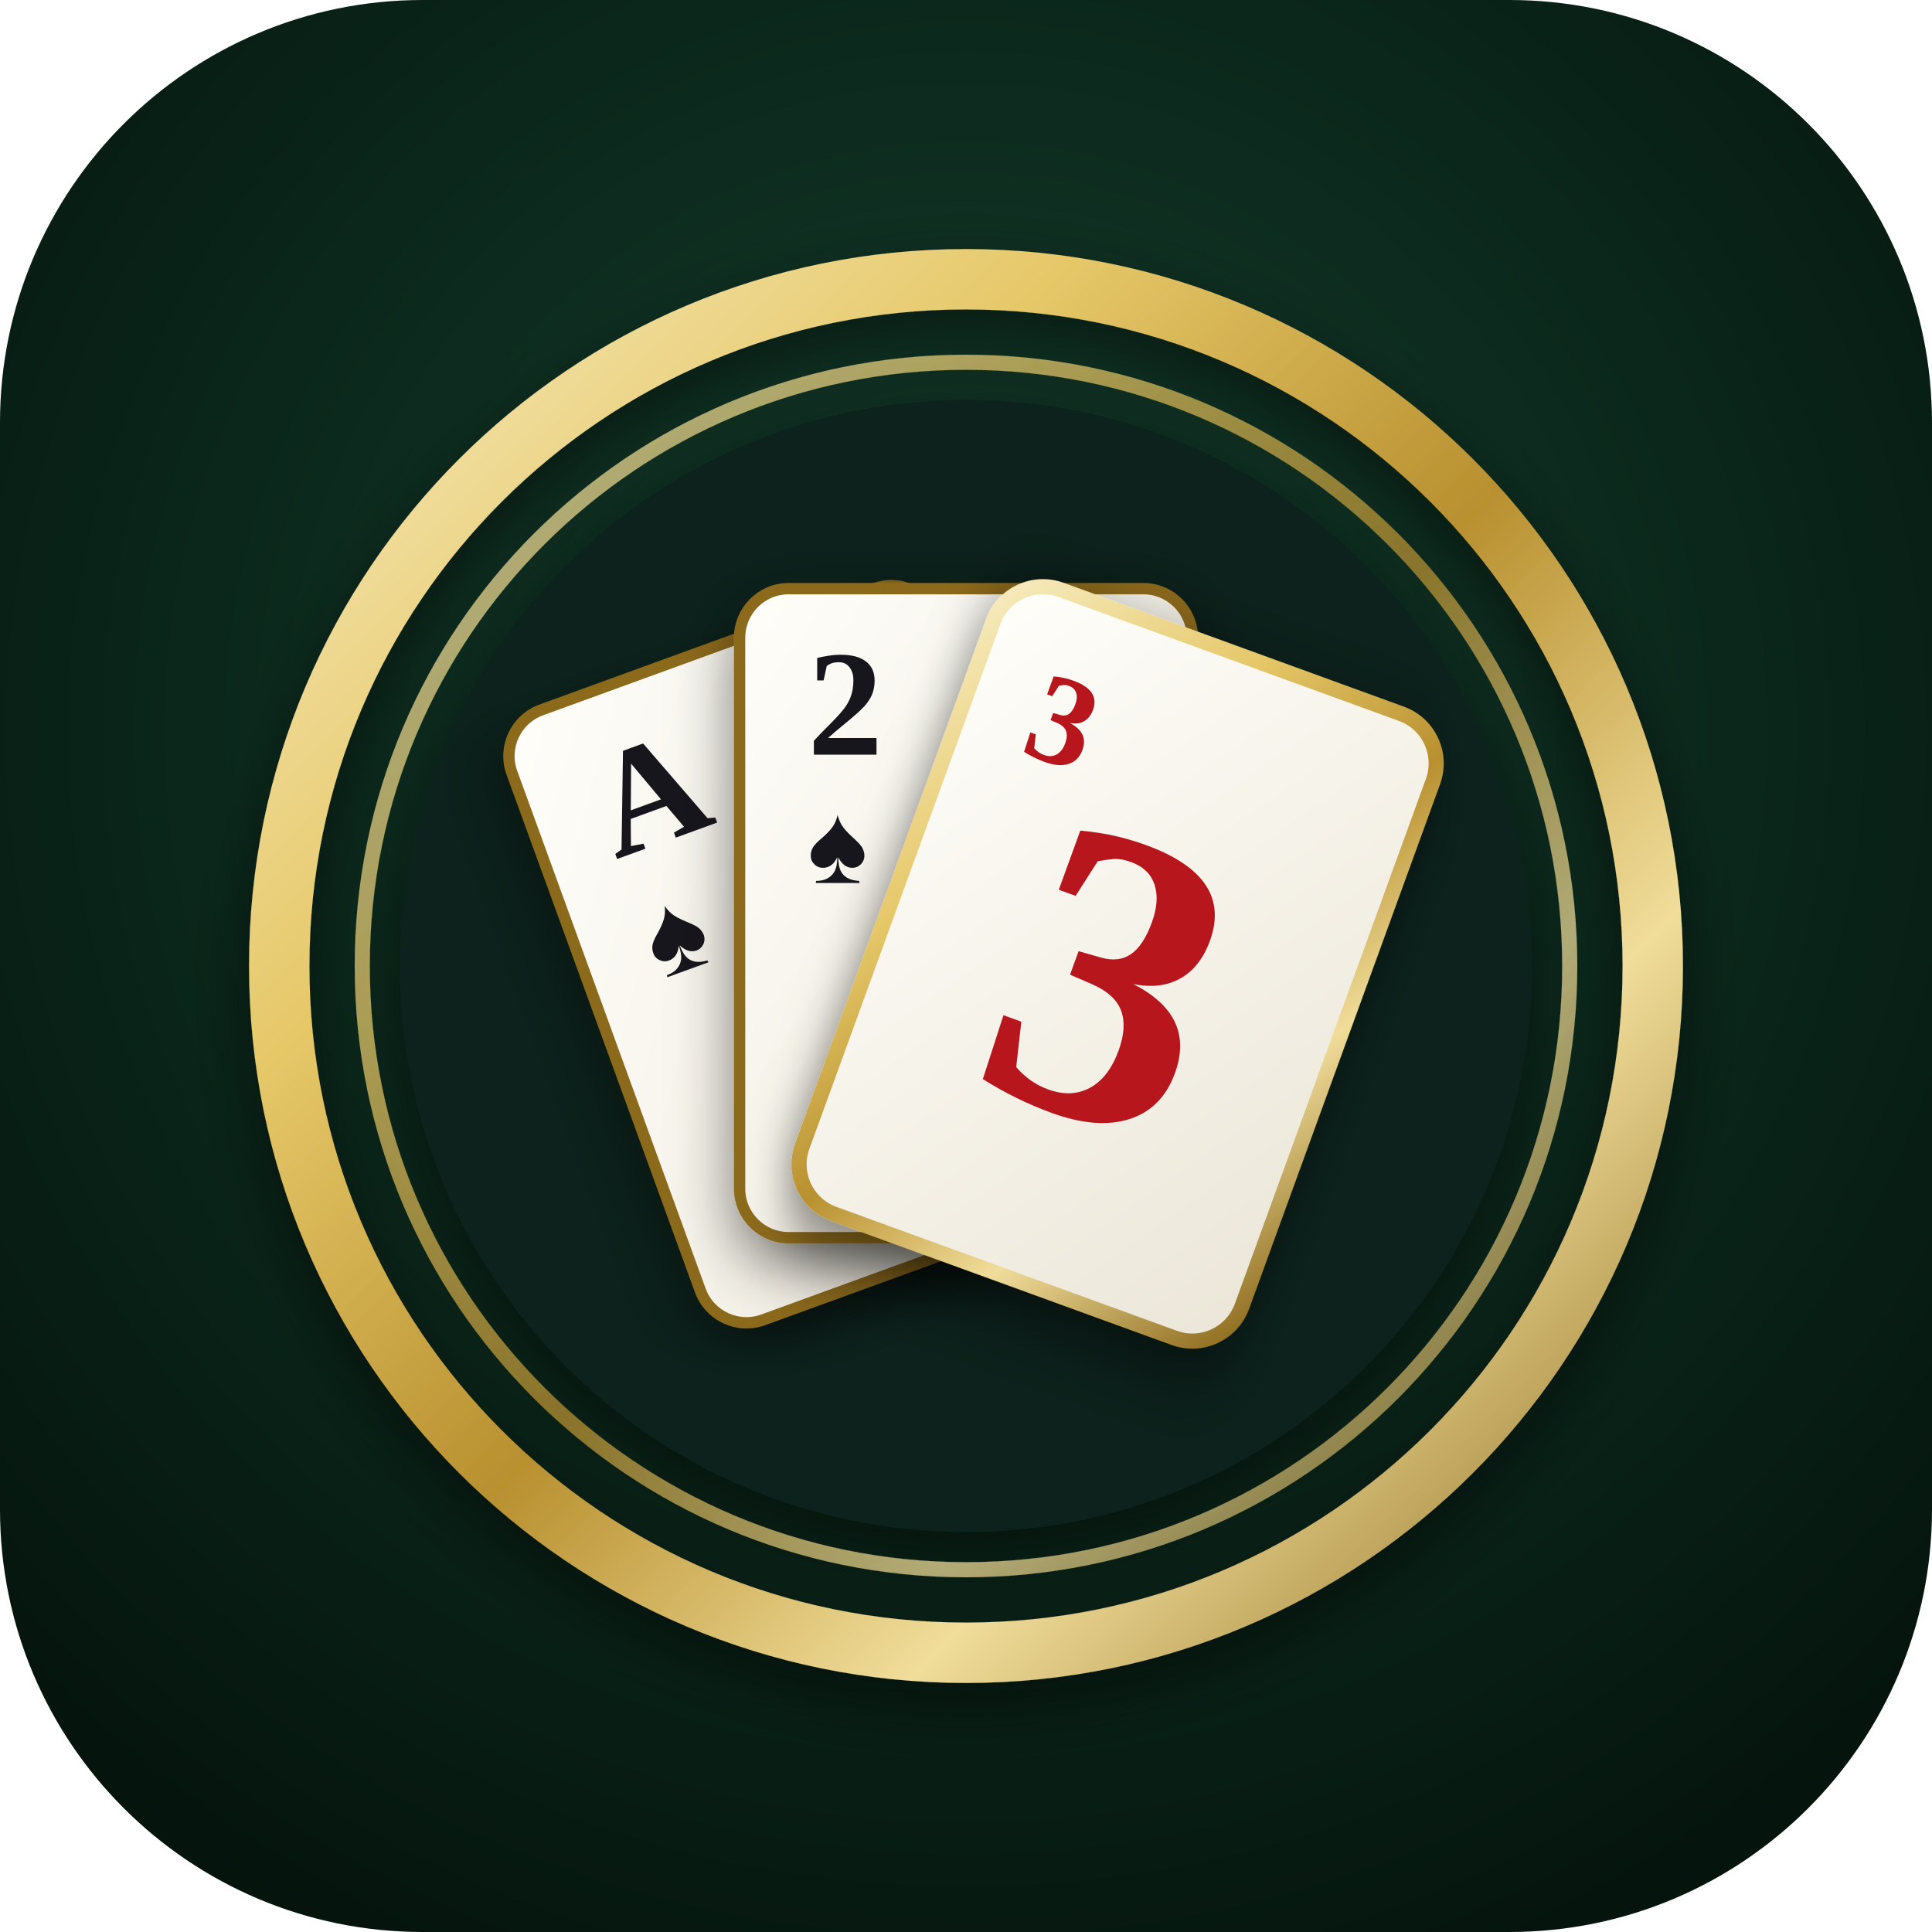
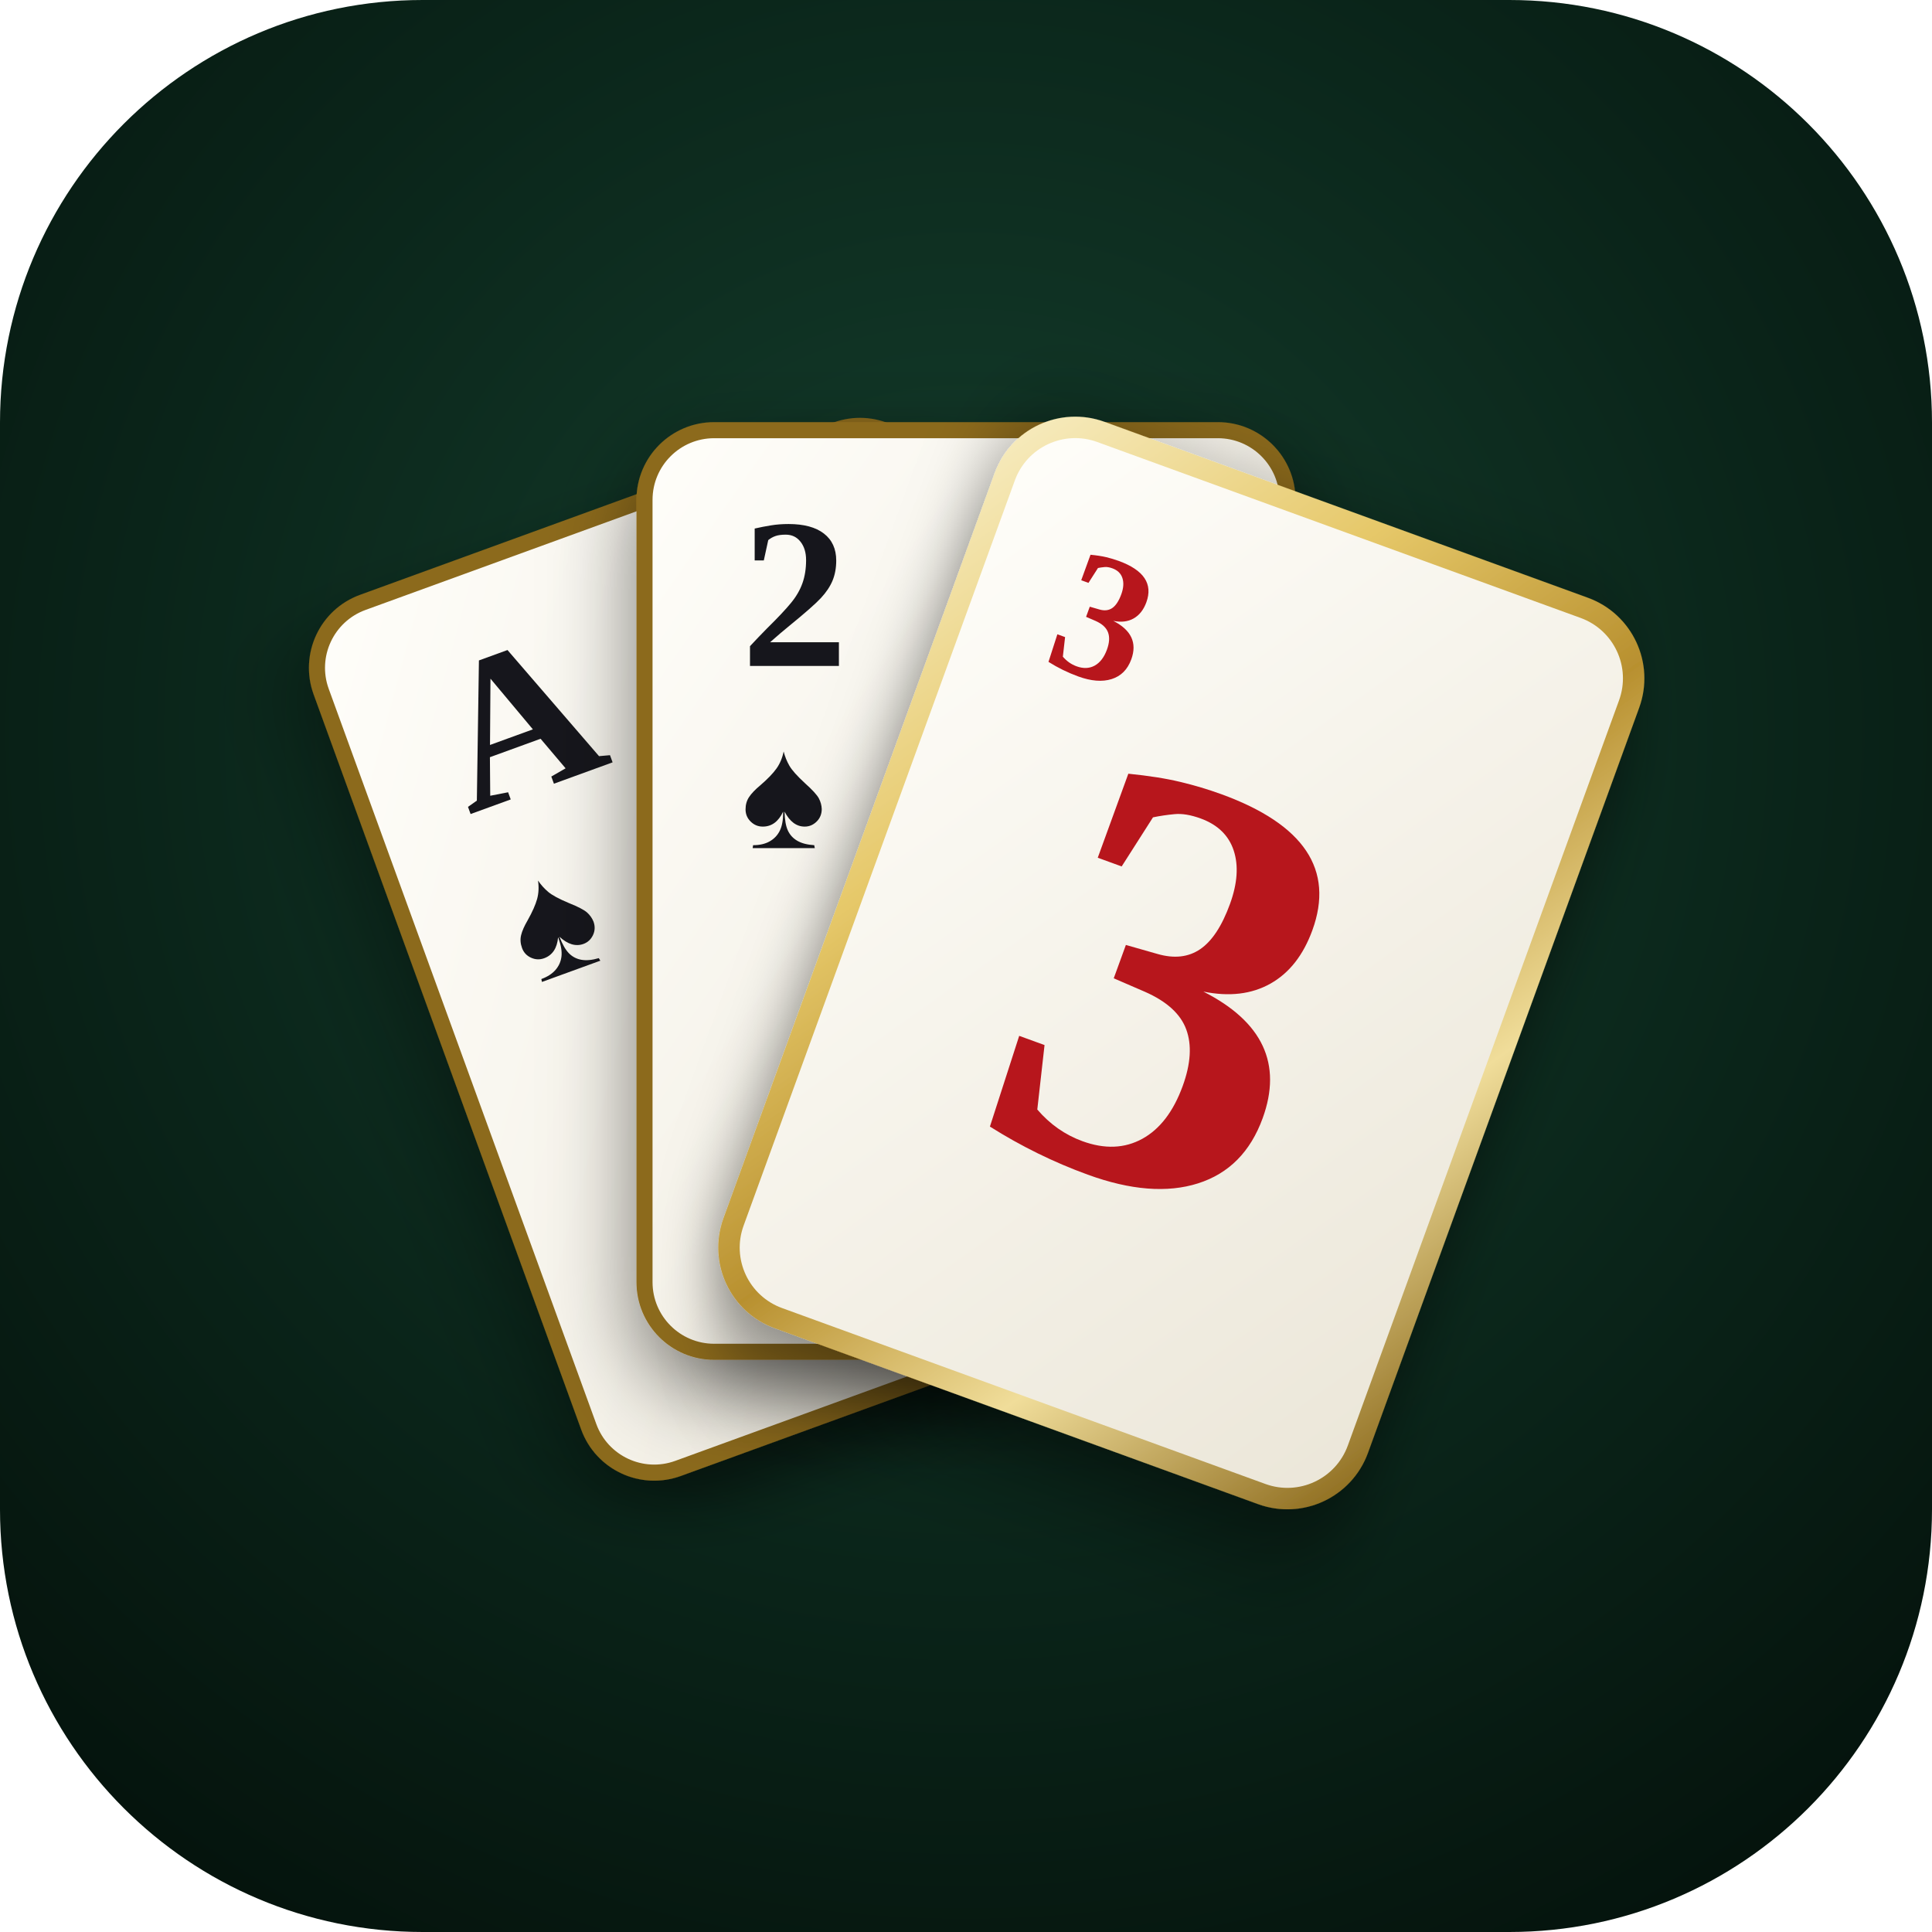
<svg xmlns="http://www.w3.org/2000/svg" viewBox="0 0 512 512" width="512" height="512">
  <defs>
    <radialGradient id="bg" cx="50%" cy="38%" r="75%">
      <stop offset="0%" stop-color="#15402e" />
      <stop offset="58%" stop-color="#0a2419" />
      <stop offset="100%" stop-color="#04110b" />
    </radialGradient>
    <linearGradient id="ring" x1="0" y1="0" x2="1" y2="1">
      <stop offset="0%" stop-color="#f7ecc0" />
      <stop offset="28%" stop-color="#e6c869" />
      <stop offset="52%" stop-color="#b8902f" />
      <stop offset="74%" stop-color="#f0dd9a" />
      <stop offset="100%" stop-color="#8c6a1c" />
    </linearGradient>
    <linearGradient id="paper" x1="0" y1="0" x2="1" y2="1">
      <stop offset="0%" stop-color="#fffefa" />
      <stop offset="100%" stop-color="#ebe6d8" />
    </linearGradient>
    <filter id="soft" x="-20%" y="-20%" width="140%" height="140%">
      <feDropShadow dx="0" dy="6" stdDeviation="8" flood-color="#000" flood-opacity=".5" />
    </filter>
  </defs>
  <rect width="512" height="512" rx="112" fill="url(#bg)" />
-   <g filter="url(#soft)">
-     <circle cx="256" cy="256" r="182" fill="none" stroke="url(#ring)" stroke-width="16" />
-     <circle cx="256" cy="256" r="160" fill="none" stroke="url(#ring)" stroke-width="4" opacity=".7" />
-     <circle cx="256" cy="256" r="150" fill="#08231a" />
-   </g>
-   <g filter="url(#soft)" transform="rotate(-20 256 360)">
-     <rect x="196" y="160" width="120" height="172" rx="13" fill="url(#paper)" stroke="#8c6a1c" stroke-width="3" />
-     <text x="214" y="204" font-family="Georgia, 'Times New Roman', serif" font-size="40" font-weight="700" fill="#17171a">A</text>
-     <text x="214" y="238" font-family="Georgia, 'Times New Roman', serif" font-size="30" fill="#17171a">♠</text>
-   </g>
-   <g filter="url(#soft)">
-     <rect x="196" y="156" width="120" height="172" rx="13" fill="url(#paper)" stroke="#8c6a1c" stroke-width="3" />
-     <text x="214" y="200" font-family="Georgia, 'Times New Roman', serif" font-size="40" font-weight="700" fill="#17171a">2</text>
-     <text x="214" y="234" font-family="Georgia, 'Times New Roman', serif" font-size="30" fill="#17171a">♠</text>
-   </g>
-   <g filter="url(#soft)" transform="rotate(20 256 360)">
-     <rect x="196" y="160" width="124" height="176" rx="14" fill="url(#paper)" stroke="url(#ring)" stroke-width="4" />
-     <text x="258" y="290" font-family="Georgia, 'Times New Roman', serif" font-size="112" font-weight="700" fill="#b7151e" text-anchor="middle">3</text>
-     <text x="214" y="204" font-family="Georgia, 'Times New Roman', serif" font-size="34" font-weight="700" fill="#b7151e">3</text>
+   <g transform="translate(256 256) scale(1.42) translate(-256 -256)">
+     <g filter="url(#soft)" transform="rotate(-20 256 360)">
+       <rect x="196" y="160" width="120" height="172" rx="13" fill="url(#paper)" stroke="#8c6a1c" stroke-width="3" />
+       <text x="214" y="204" font-family="Georgia, 'Times New Roman', serif" font-size="40" font-weight="700" fill="#17171a">A</text>
+       <text x="214" y="238" font-family="Georgia, 'Times New Roman', serif" font-size="30" fill="#17171a">♠</text>
+     </g>
+     <g filter="url(#soft)">
+       <rect x="196" y="156" width="120" height="172" rx="13" fill="url(#paper)" stroke="#8c6a1c" stroke-width="3" />
+       <text x="214" y="200" font-family="Georgia, 'Times New Roman', serif" font-size="40" font-weight="700" fill="#17171a">2</text>
+       <text x="214" y="234" font-family="Georgia, 'Times New Roman', serif" font-size="30" fill="#17171a">♠</text>
+     </g>
+     <g filter="url(#soft)" transform="rotate(20 256 360)">
+       <rect x="196" y="160" width="124" height="176" rx="14" fill="url(#paper)" stroke="url(#ring)" stroke-width="4" />
+       <text x="258" y="290" font-family="Georgia, 'Times New Roman', serif" font-size="112" font-weight="700" fill="#b7151e" text-anchor="middle">3</text>
+       <text x="214" y="204" font-family="Georgia, 'Times New Roman', serif" font-size="34" font-weight="700" fill="#b7151e">3</text>
+     </g>
  </g>
</svg>
